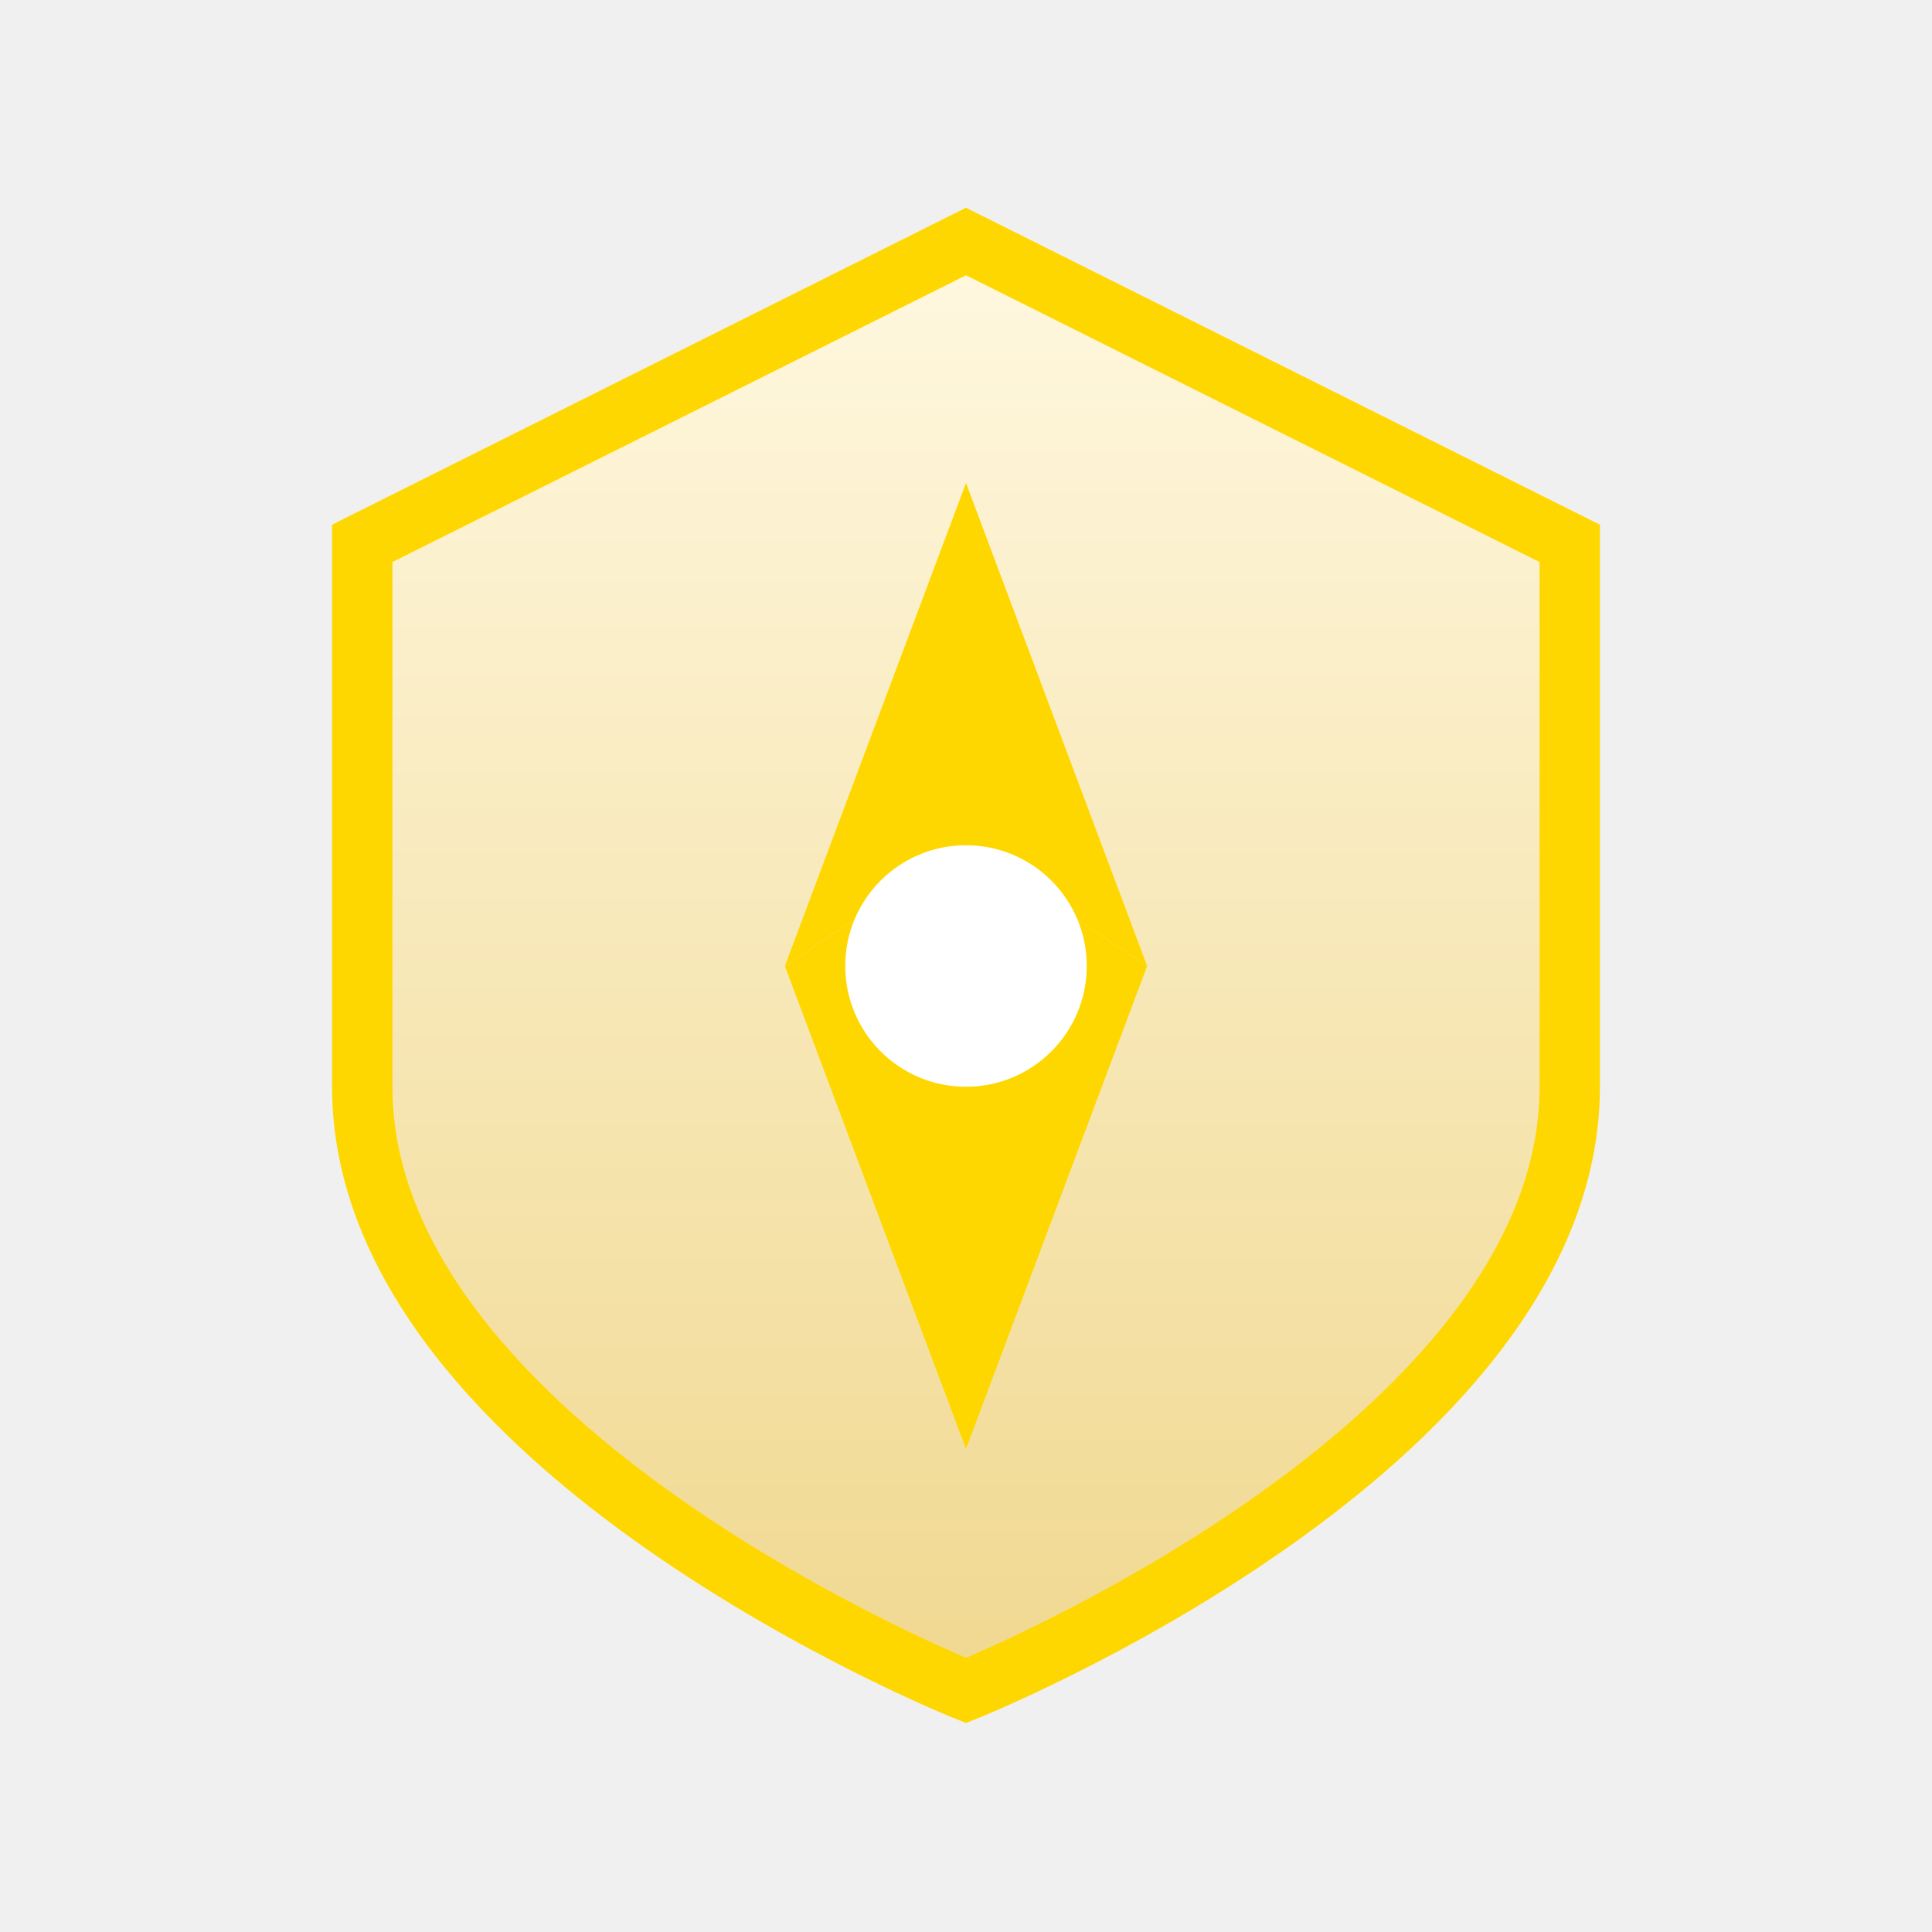
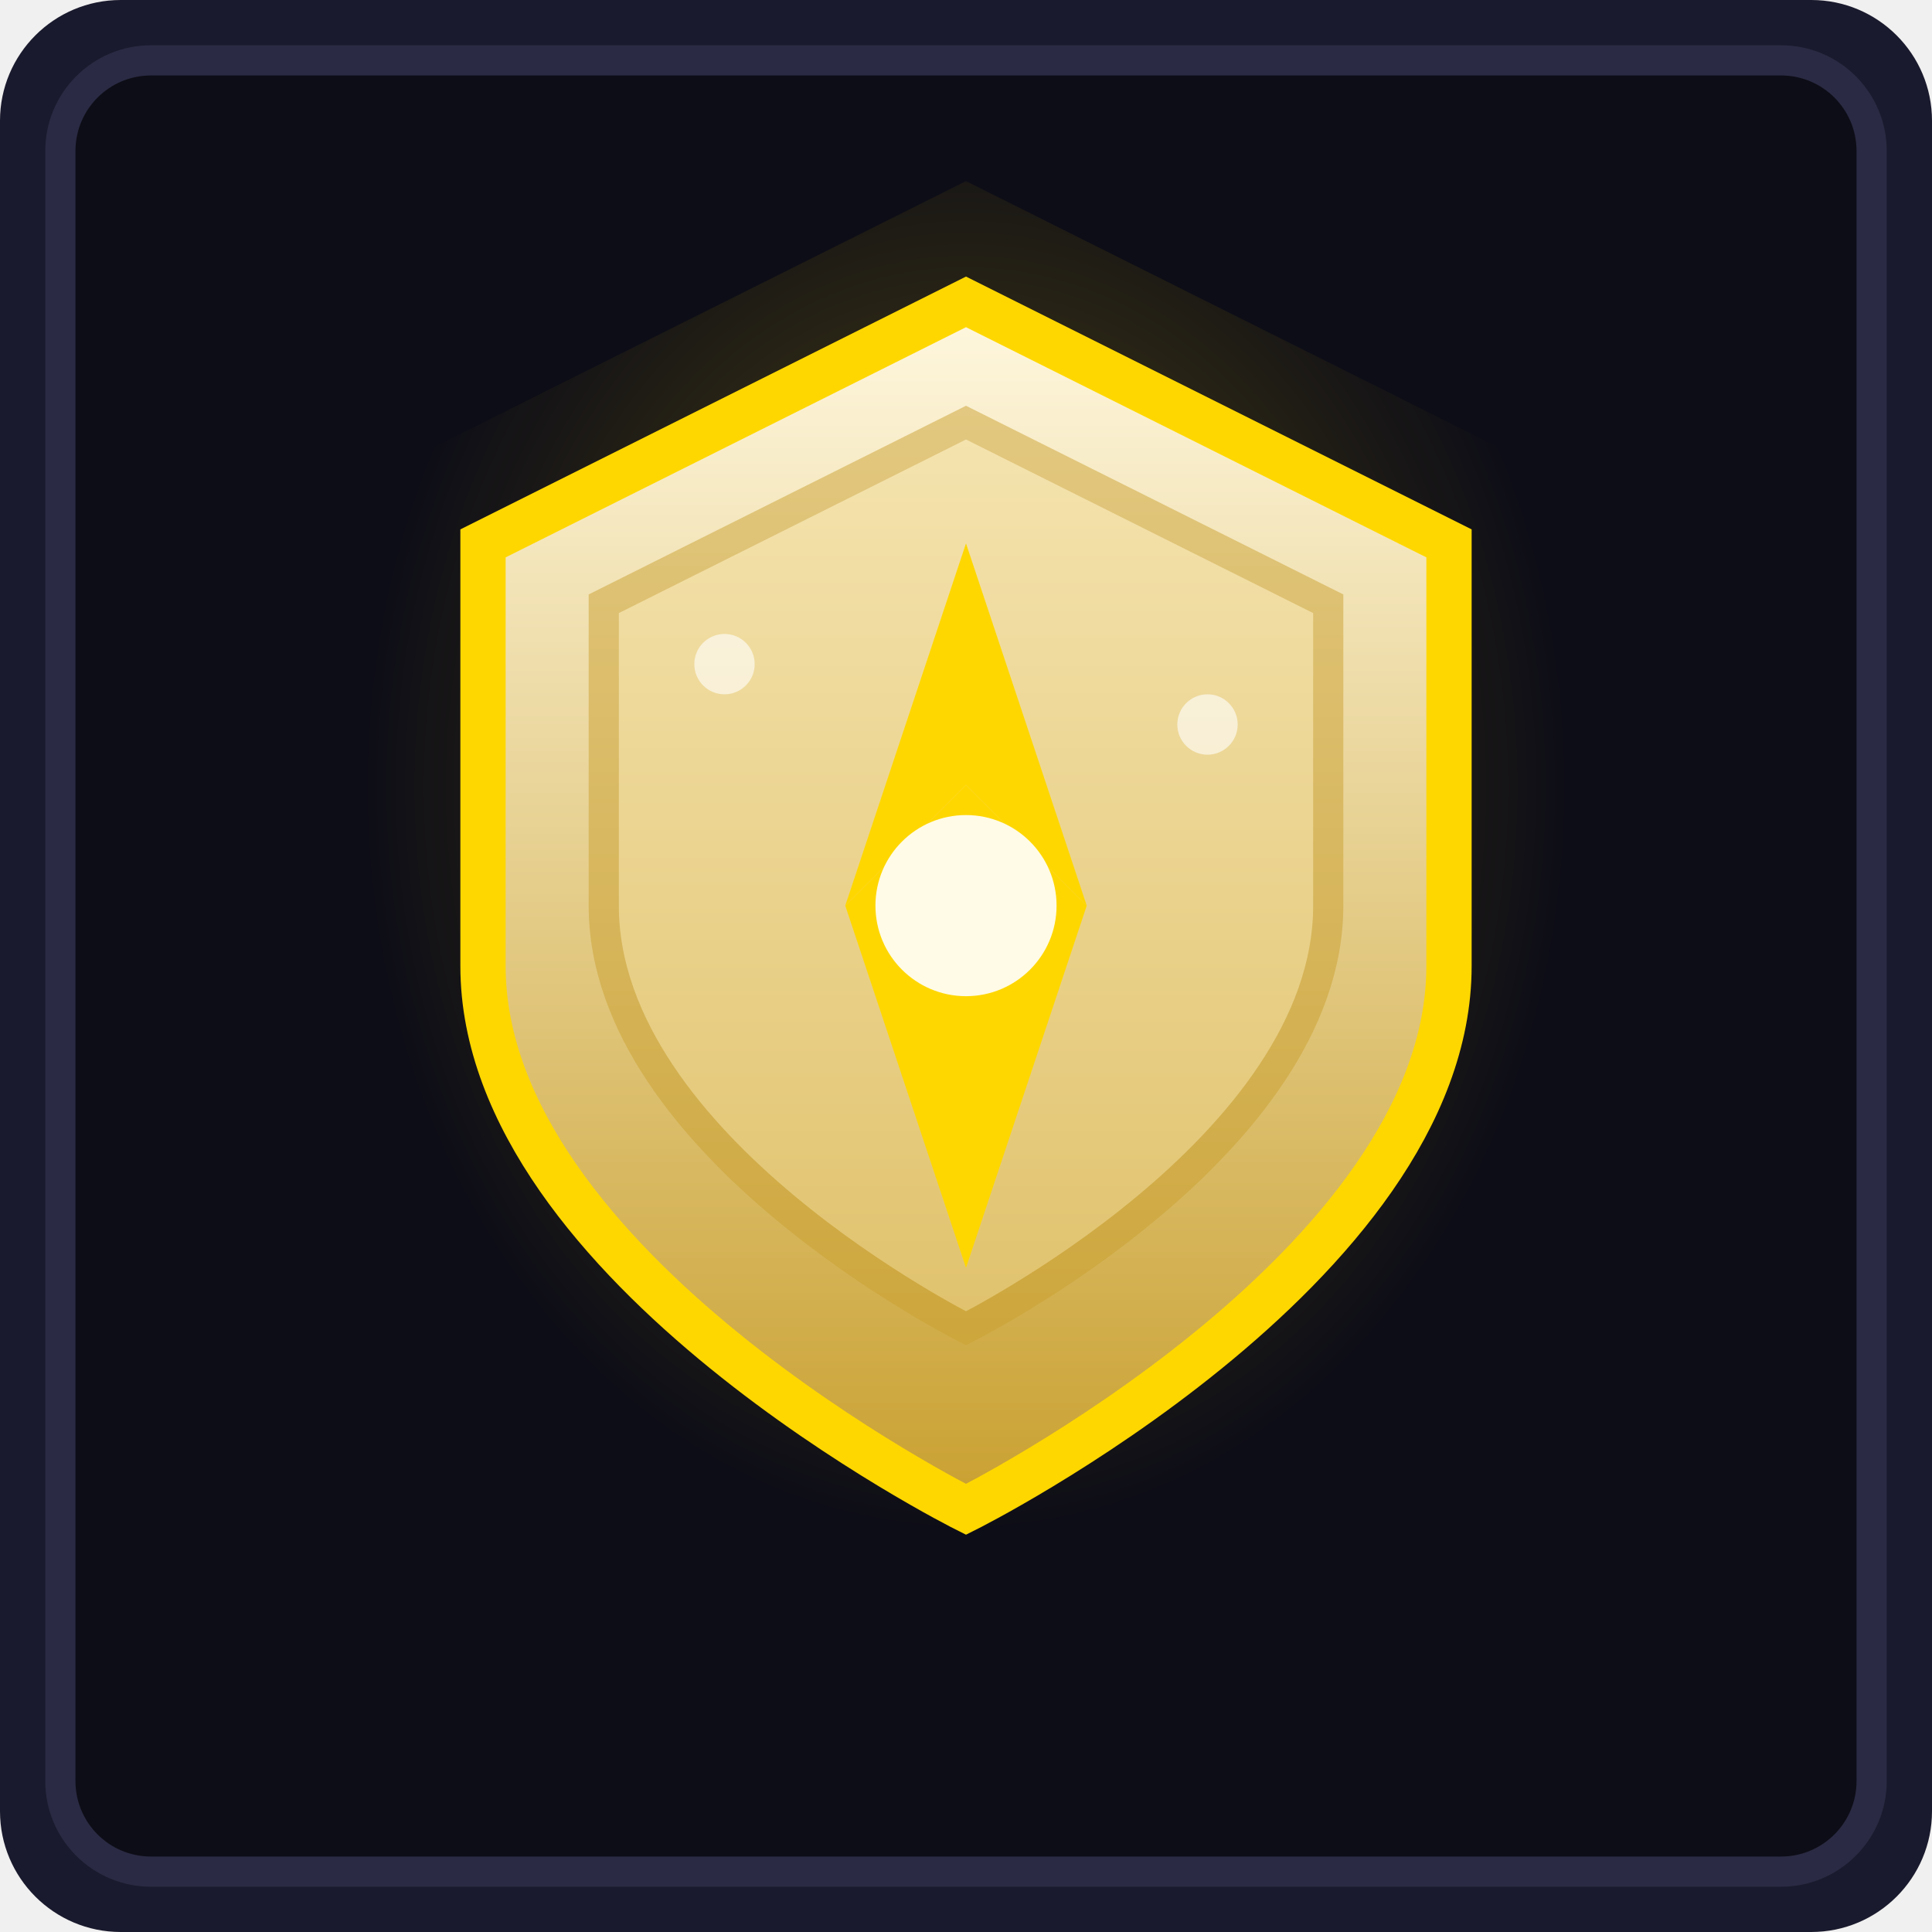
- <svg xmlns="http://www.w3.org/2000/svg" viewBox="0 0 64 64" fill="none">
+ <svg xmlns="http://www.w3.org/2000/svg" viewBox="0 0 64 64">
+   <rect width="64" height="64" rx="4" fill="#1a1a2e" />
+   <rect x="2" y="2" width="60" height="60" rx="3" fill="#0d0d17" stroke="#2a2a44" stroke-width="1" />
  <defs>
    <linearGradient id="shieldGrad" x1="0%" y1="0%" x2="0%" y2="100%">
      <stop offset="0%" stop-color="#fff8e0" />
-       <stop offset="100%" stop-color="#f0d890" />
+       <stop offset="100%" stop-color="#c9a030" />
    </linearGradient>
+     <radialGradient id="shieldGlow" cx="50%" cy="40%" r="50%">
+       <stop offset="0%" stop-color="#ffd700" stop-opacity="0.3" />
+       <stop offset="100%" stop-color="#ffd700" stop-opacity="0" />
+     </radialGradient>
  </defs>
-   <path d="M32 8 L52 18 L52 36 C52 48 32 56 32 56 C32 56 12 48 12 36 L12 18 Z" fill="url(#shieldGrad)" stroke="#ffd700" stroke-width="2" />
-   <path d="M32 16 L26 32 L32 28 L38 32 Z" fill="#ffd700" />
-   <path d="M32 28 L26 32 L32 48 L38 32 Z" fill="#ffd700" />
-   <circle cx="32" cy="32" r="4" fill="#ffffff" />
+   <path d="M32 6 L52 16 L52 34 C52 46 32 56 32 56 C32 56 12 46 12 34 L12 16 Z" fill="url(#shieldGlow)" />
+   <path d="M32 10 L48 18 L48 32 C48 42 32 50 32 50 C32 50 16 42 16 32 L16 18 Z" fill="url(#shieldGrad)" stroke="#ffd700" stroke-width="1.5" />
+   <path d="M32 14 L44 20 L44 30 C44 38 32 44 32 44 C32 44 20 38 20 30 L20 20 Z" fill="#f0d890" opacity="0.5" stroke="#c9a030" stroke-width="1" />
+   <path d="M32 18 L28 30 L32 26 L36 30 Z" fill="#ffd700" />
+   <path d="M32 26 L28 30 L32 42 L36 30 Z" fill="#ffd700" />
+   <circle cx="32" cy="30" r="3" fill="#ffffff" opacity="0.9" />
+   <circle cx="24" cy="22" r="1" fill="#ffffff" opacity="0.6" />
+   <circle cx="40" cy="24" r="1" fill="#ffffff" opacity="0.6" />
</svg>
